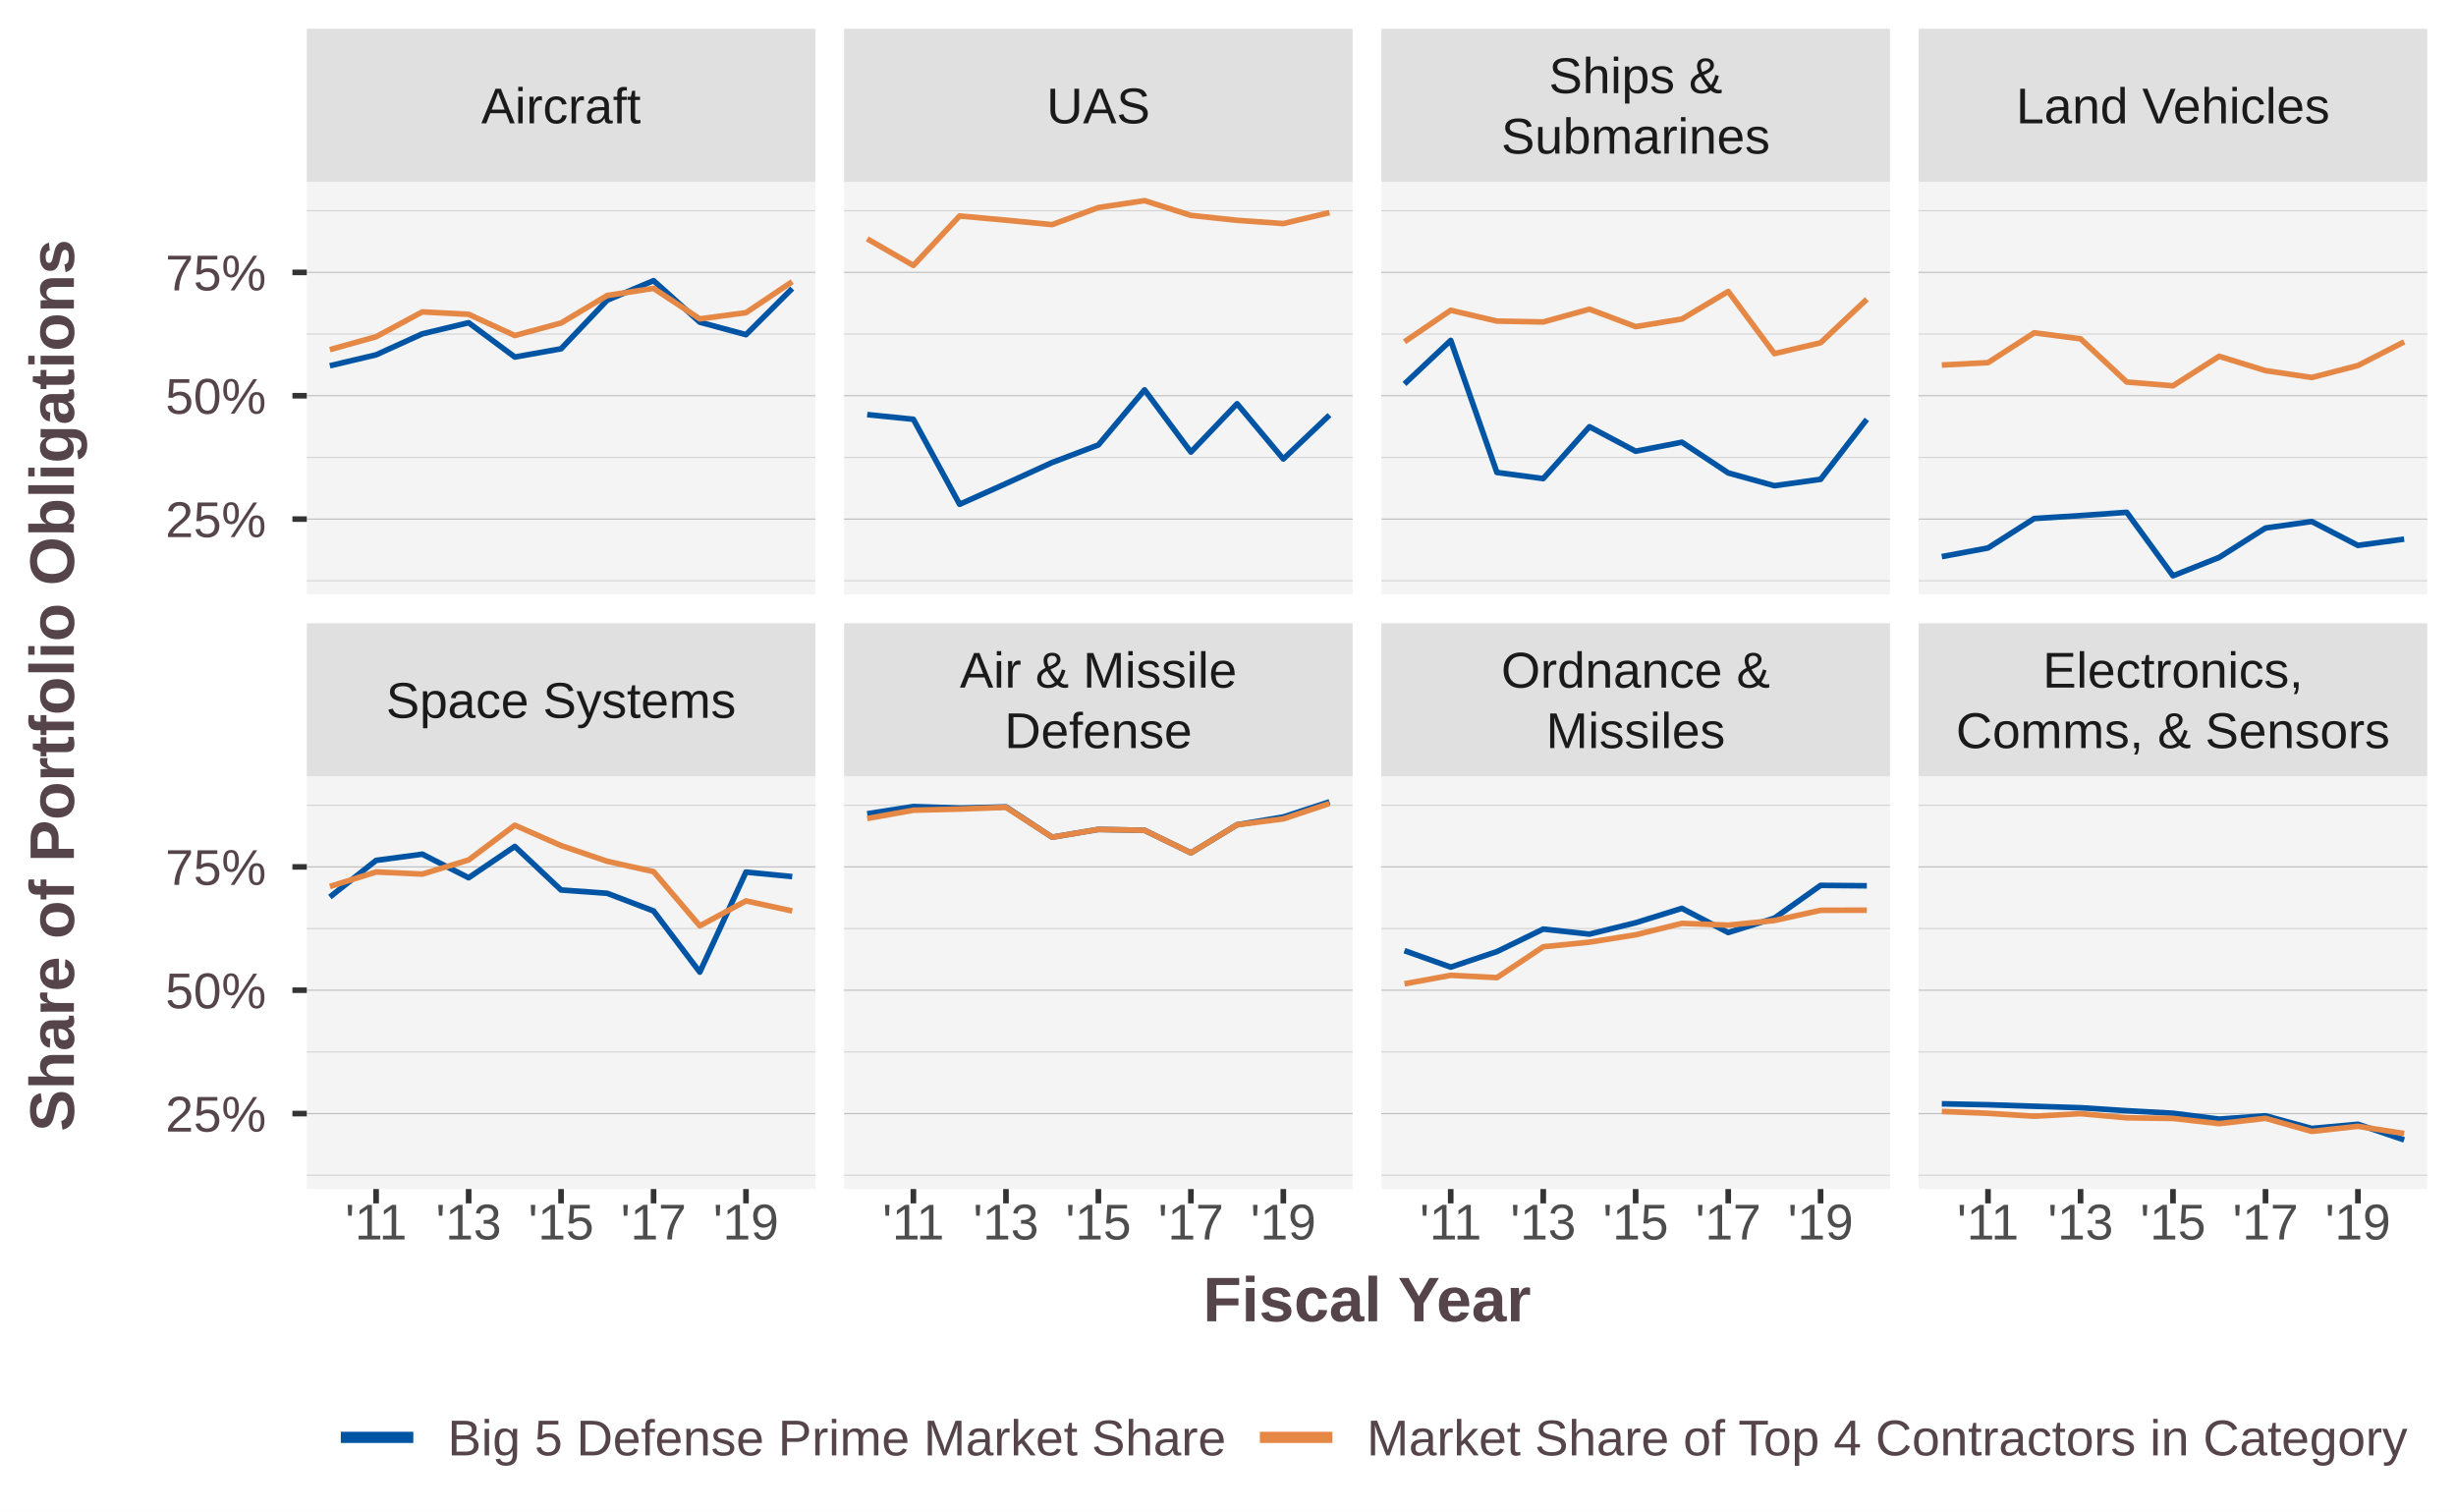
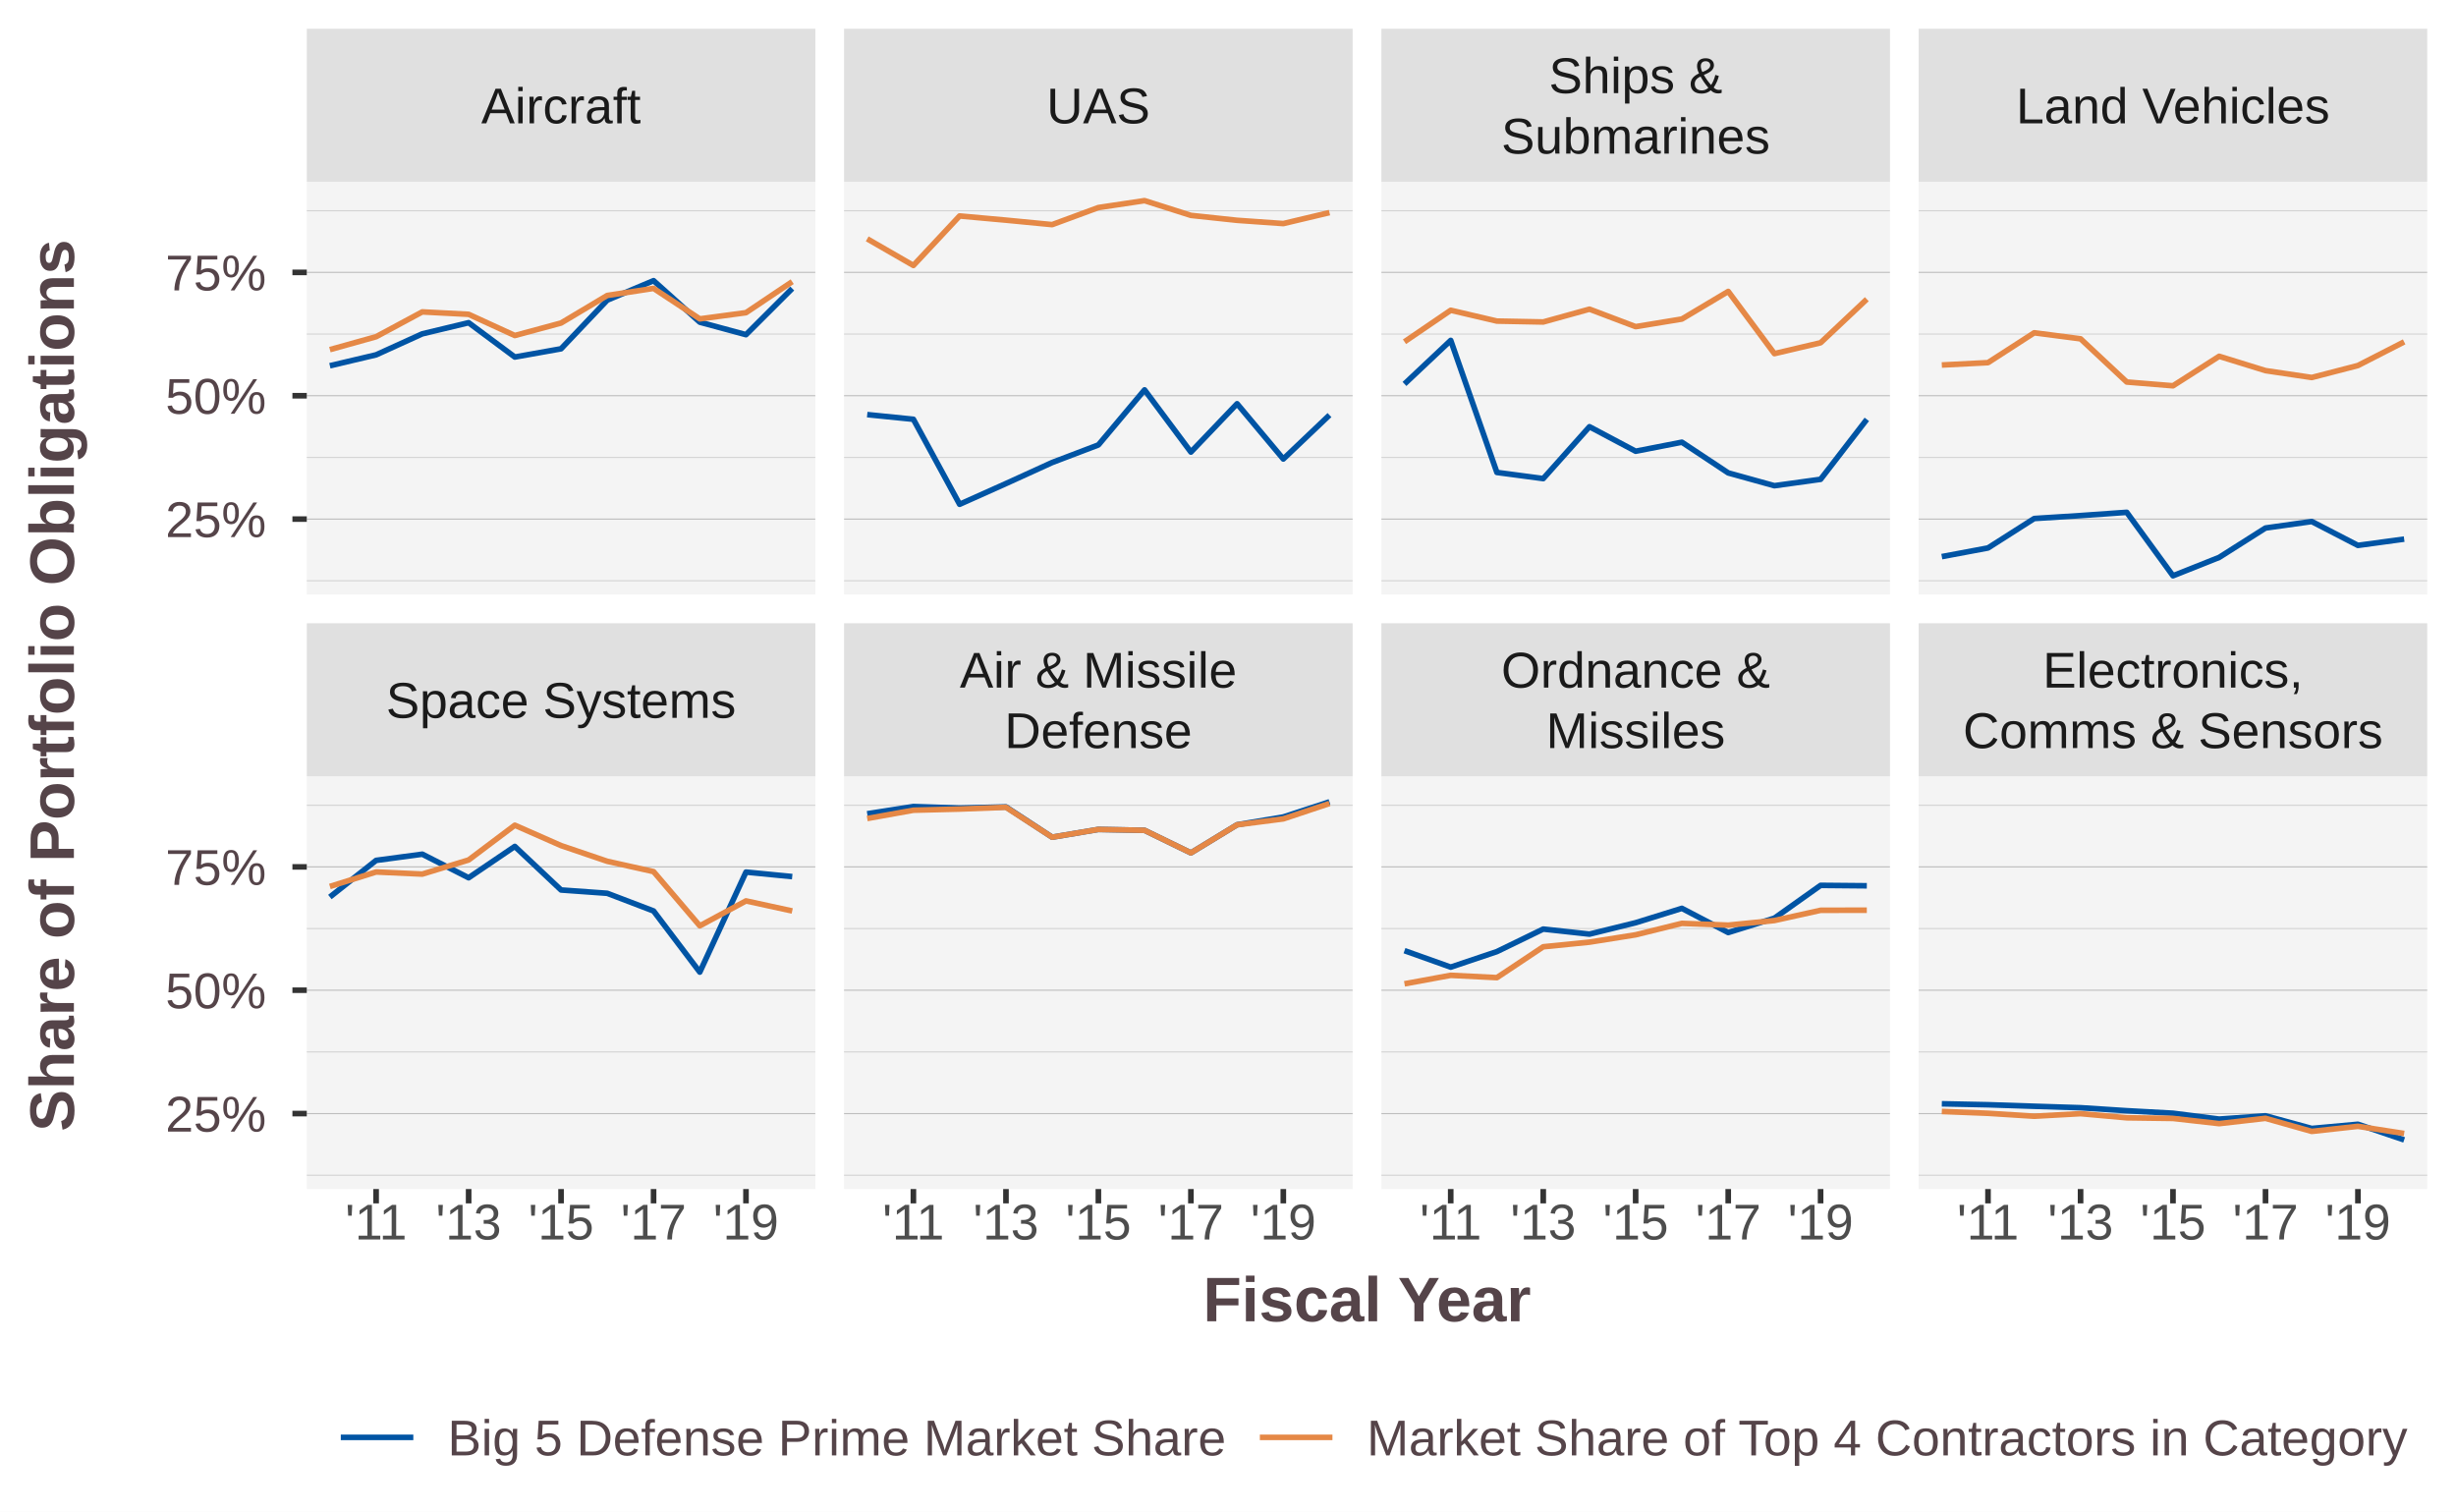
<svg xmlns="http://www.w3.org/2000/svg" class="svglite" width="468.00pt" height="288.00pt" viewBox="0 0 468.00 288.00">
  <defs>
    <style type="text/css">
    .svglite line, .svglite polyline, .svglite polygon, .svglite path, .svglite rect, .svglite circle {
      fill: none;
      stroke: #000000;
      stroke-linecap: round;
      stroke-linejoin: round;
      stroke-miterlimit: 10.00;
    }
    .svglite text {
      white-space: pre;
    }
  </style>
  </defs>
  <rect width="100%" height="100%" style="stroke: none; fill: #FFFFFF;" />
  <defs>
    <clipPath id="cpMC4wMHw0NjguMDB8MC4wMHwyODguMDA=">
      <rect x="0.00" y="0.00" width="468.00" height="288.00" />
    </clipPath>
  </defs>
  <g clip-path="url(#cpMC4wMHw0NjguMDB8MC4wMHwyODguMDA=)">
    <rect x="0.00" y="0.00" width="468.00" height="288.00" style="stroke-width: 1.07; stroke: #FFFFFF; fill: #FFFFFF;" />
  </g>
  <defs>
    <clipPath id="cpNTguNDZ8MTU1LjM2fDM0LjY1fDExMy4yOA==">
      <rect x="58.46" y="34.65" width="96.91" height="78.63" />
    </clipPath>
  </defs>
  <g clip-path="url(#cpNTguNDZ8MTU1LjM2fDM0LjY1fDExMy4yOA==)">
    <rect x="58.46" y="34.65" width="96.91" height="78.63" style="stroke-width: 1.07; stroke: none; fill: #F4F4F4;" />
    <polyline points="58.46,110.66 155.36,110.66 " style="stroke-width: 0.21; stroke: #D3D3D3; stroke-linecap: butt;" />
    <polyline points="58.46,87.16 155.36,87.16 " style="stroke-width: 0.21; stroke: #D3D3D3; stroke-linecap: butt;" />
    <polyline points="58.46,63.65 155.36,63.65 " style="stroke-width: 0.21; stroke: #D3D3D3; stroke-linecap: butt;" />
    <polyline points="58.46,40.15 155.36,40.15 " style="stroke-width: 0.21; stroke: #D3D3D3; stroke-linecap: butt;" />
    <polyline points="58.46,98.91 155.36,98.91 " style="stroke-width: 0.21; stroke: #BEBEBE; stroke-linecap: butt;" />
    <polyline points="58.46,75.40 155.36,75.40 " style="stroke-width: 0.21; stroke: #BEBEBE; stroke-linecap: butt;" />
    <polyline points="58.46,51.90 155.36,51.90 " style="stroke-width: 0.21; stroke: #BEBEBE; stroke-linecap: butt;" />
    <polyline points="62.86,69.69 71.67,67.61 80.47,63.61 89.30,61.49 98.10,68.03 106.91,66.46 115.71,57.19 124.54,53.48 133.35,61.39 142.15,63.77 150.96,54.97 " style="stroke-width: 1.07; stroke: #0054A4; stroke-linecap: butt;" />
    <polyline points="62.86,66.62 71.67,64.16 80.47,59.43 89.30,59.89 98.10,63.93 106.91,61.55 115.71,56.30 124.54,54.95 133.35,60.76 142.15,59.58 150.96,53.67 " style="stroke-width: 1.07; stroke: #E58846; stroke-linecap: butt;" />
  </g>
  <g clip-path="url(#cpMC4wMHw0NjguMDB8MC4wMHwyODguMDA=)">
</g>
  <defs>
    <clipPath id="cpNTguNDZ8MTU1LjM2fDE0Ny45M3wyMjYuNTY=">
      <rect x="58.46" y="147.93" width="96.91" height="78.63" />
    </clipPath>
  </defs>
  <g clip-path="url(#cpNTguNDZ8MTU1LjM2fDE0Ny45M3wyMjYuNTY=)">
    <rect x="58.46" y="147.93" width="96.91" height="78.63" style="stroke-width: 1.07; stroke: none; fill: #F4F4F4;" />
    <polyline points="58.46,223.94 155.36,223.94 " style="stroke-width: 0.21; stroke: #D3D3D3; stroke-linecap: butt;" />
    <polyline points="58.46,200.44 155.36,200.44 " style="stroke-width: 0.21; stroke: #D3D3D3; stroke-linecap: butt;" />
    <polyline points="58.46,176.93 155.36,176.93 " style="stroke-width: 0.21; stroke: #D3D3D3; stroke-linecap: butt;" />
    <polyline points="58.46,153.43 155.36,153.43 " style="stroke-width: 0.21; stroke: #D3D3D3; stroke-linecap: butt;" />
    <polyline points="58.46,212.19 155.36,212.19 " style="stroke-width: 0.21; stroke: #BEBEBE; stroke-linecap: butt;" />
    <polyline points="58.46,188.68 155.36,188.68 " style="stroke-width: 0.21; stroke: #BEBEBE; stroke-linecap: butt;" />
    <polyline points="58.46,165.18 155.36,165.18 " style="stroke-width: 0.21; stroke: #BEBEBE; stroke-linecap: butt;" />
    <polyline points="62.86,170.92 71.67,163.94 80.47,162.76 89.30,167.25 98.10,161.28 106.91,169.58 115.71,170.21 124.54,173.58 133.35,185.23 142.15,166.17 150.96,167.03 " style="stroke-width: 1.07; stroke: #0054A4; stroke-linecap: butt;" />
    <polyline points="62.86,168.91 71.67,166.15 80.47,166.55 89.30,163.86 98.10,157.24 106.91,161.12 115.71,164.11 124.54,166.08 133.35,176.41 142.15,171.66 150.96,173.58 " style="stroke-width: 1.07; stroke: #E58846; stroke-linecap: butt;" />
  </g>
  <g clip-path="url(#cpMC4wMHw0NjguMDB8MC4wMHwyODguMDA=)">
</g>
  <defs>
    <clipPath id="cpMTYwLjg0fDI1Ny43NXwzNC42NXwxMTMuMjg=">
      <rect x="160.84" y="34.65" width="96.91" height="78.63" />
    </clipPath>
  </defs>
  <g clip-path="url(#cpMTYwLjg0fDI1Ny43NXwzNC42NXwxMTMuMjg=)">
    <rect x="160.84" y="34.65" width="96.91" height="78.63" style="stroke-width: 1.07; stroke: none; fill: #F4F4F4;" />
    <polyline points="160.84,110.66 257.75,110.66 " style="stroke-width: 0.21; stroke: #D3D3D3; stroke-linecap: butt;" />
    <polyline points="160.84,87.16 257.75,87.16 " style="stroke-width: 0.21; stroke: #D3D3D3; stroke-linecap: butt;" />
    <polyline points="160.84,63.65 257.75,63.65 " style="stroke-width: 0.21; stroke: #D3D3D3; stroke-linecap: butt;" />
    <polyline points="160.84,40.15 257.75,40.15 " style="stroke-width: 0.21; stroke: #D3D3D3; stroke-linecap: butt;" />
    <polyline points="160.84,98.91 257.75,98.91 " style="stroke-width: 0.21; stroke: #BEBEBE; stroke-linecap: butt;" />
    <polyline points="160.84,75.40 257.75,75.40 " style="stroke-width: 0.21; stroke: #BEBEBE; stroke-linecap: butt;" />
    <polyline points="160.84,51.90 257.75,51.90 " style="stroke-width: 0.21; stroke: #BEBEBE; stroke-linecap: butt;" />
    <polyline points="165.25,79.00 174.05,79.89 182.86,96.09 191.69,92.14 200.49,88.13 209.30,84.78 218.10,74.29 226.93,86.14 235.73,76.93 244.54,87.46 253.34,79.09 " style="stroke-width: 1.07; stroke: #0054A4; stroke-linecap: butt;" />
    <polyline points="165.25,45.51 174.05,50.58 182.86,41.15 191.69,41.95 200.49,42.80 209.30,39.55 218.10,38.23 226.93,41.04 235.73,41.98 244.54,42.60 253.34,40.51 " style="stroke-width: 1.07; stroke: #E58846; stroke-linecap: butt;" />
  </g>
  <g clip-path="url(#cpMC4wMHw0NjguMDB8MC4wMHwyODguMDA=)">
</g>
  <defs>
    <clipPath id="cpMTYwLjg0fDI1Ny43NXwxNDcuOTN8MjI2LjU2">
      <rect x="160.84" y="147.93" width="96.91" height="78.63" />
    </clipPath>
  </defs>
  <g clip-path="url(#cpMTYwLjg0fDI1Ny43NXwxNDcuOTN8MjI2LjU2)">
    <rect x="160.84" y="147.93" width="96.91" height="78.63" style="stroke-width: 1.07; stroke: none; fill: #F4F4F4;" />
    <polyline points="160.84,223.94 257.75,223.94 " style="stroke-width: 0.21; stroke: #D3D3D3; stroke-linecap: butt;" />
    <polyline points="160.84,200.44 257.75,200.44 " style="stroke-width: 0.21; stroke: #D3D3D3; stroke-linecap: butt;" />
    <polyline points="160.84,176.93 257.75,176.93 " style="stroke-width: 0.21; stroke: #D3D3D3; stroke-linecap: butt;" />
    <polyline points="160.84,153.43 257.75,153.43 " style="stroke-width: 0.21; stroke: #D3D3D3; stroke-linecap: butt;" />
    <polyline points="160.84,212.19 257.75,212.19 " style="stroke-width: 0.21; stroke: #BEBEBE; stroke-linecap: butt;" />
    <polyline points="160.84,188.68 257.75,188.68 " style="stroke-width: 0.21; stroke: #BEBEBE; stroke-linecap: butt;" />
    <polyline points="160.84,165.18 257.75,165.18 " style="stroke-width: 0.21; stroke: #BEBEBE; stroke-linecap: butt;" />
    <polyline points="165.25,155.06 174.05,153.68 182.86,153.97 191.69,153.75 200.49,159.52 209.30,158.04 218.10,158.21 226.93,162.51 235.73,157.15 244.54,155.67 253.34,152.79 " style="stroke-width: 1.07; stroke: #0054A4; stroke-linecap: butt;" />
    <polyline points="165.25,155.96 174.05,154.38 182.86,154.16 191.69,153.82 200.49,159.52 209.30,158.04 218.10,158.21 226.93,162.51 235.73,157.16 244.54,156.03 253.34,153.10 " style="stroke-width: 1.07; stroke: #E58846; stroke-linecap: butt;" />
  </g>
  <g clip-path="url(#cpMC4wMHw0NjguMDB8MC4wMHwyODguMDA=)">
</g>
  <defs>
    <clipPath id="cpMjYzLjIzfDM2MC4xM3wzNC42NXwxMTMuMjg=">
      <rect x="263.23" y="34.65" width="96.91" height="78.63" />
    </clipPath>
  </defs>
  <g clip-path="url(#cpMjYzLjIzfDM2MC4xM3wzNC42NXwxMTMuMjg=)">
    <rect x="263.23" y="34.65" width="96.91" height="78.63" style="stroke-width: 1.07; stroke: none; fill: #F4F4F4;" />
    <polyline points="263.23,110.66 360.13,110.66 " style="stroke-width: 0.21; stroke: #D3D3D3; stroke-linecap: butt;" />
    <polyline points="263.23,87.16 360.13,87.16 " style="stroke-width: 0.21; stroke: #D3D3D3; stroke-linecap: butt;" />
    <polyline points="263.23,63.65 360.13,63.65 " style="stroke-width: 0.21; stroke: #D3D3D3; stroke-linecap: butt;" />
    <polyline points="263.23,40.15 360.13,40.15 " style="stroke-width: 0.21; stroke: #D3D3D3; stroke-linecap: butt;" />
    <polyline points="263.23,98.91 360.13,98.91 " style="stroke-width: 0.21; stroke: #BEBEBE; stroke-linecap: butt;" />
    <polyline points="263.23,75.40 360.13,75.40 " style="stroke-width: 0.21; stroke: #BEBEBE; stroke-linecap: butt;" />
    <polyline points="263.23,51.90 360.13,51.90 " style="stroke-width: 0.21; stroke: #BEBEBE; stroke-linecap: butt;" />
    <polyline points="267.63,73.16 276.44,64.86 285.24,90.02 294.07,91.19 302.88,81.31 311.68,85.98 320.49,84.26 329.32,90.11 338.12,92.55 346.92,91.33 355.73,79.91 " style="stroke-width: 1.07; stroke: #0054A4; stroke-linecap: butt;" />
    <polyline points="267.63,65.12 276.44,59.12 285.24,61.18 294.07,61.35 302.88,58.91 311.68,62.24 320.49,60.79 329.32,55.53 338.12,67.38 346.92,65.31 355.73,57.01 " style="stroke-width: 1.07; stroke: #E58846; stroke-linecap: butt;" />
  </g>
  <g clip-path="url(#cpMC4wMHw0NjguMDB8MC4wMHwyODguMDA=)">
</g>
  <defs>
    <clipPath id="cpMjYzLjIzfDM2MC4xM3wxNDcuOTN8MjI2LjU2">
      <rect x="263.23" y="147.93" width="96.91" height="78.63" />
    </clipPath>
  </defs>
  <g clip-path="url(#cpMjYzLjIzfDM2MC4xM3wxNDcuOTN8MjI2LjU2)">
    <rect x="263.23" y="147.93" width="96.91" height="78.63" style="stroke-width: 1.07; stroke: none; fill: #F4F4F4;" />
    <polyline points="263.23,223.94 360.13,223.94 " style="stroke-width: 0.21; stroke: #D3D3D3; stroke-linecap: butt;" />
    <polyline points="263.23,200.44 360.13,200.44 " style="stroke-width: 0.21; stroke: #D3D3D3; stroke-linecap: butt;" />
    <polyline points="263.23,176.93 360.13,176.93 " style="stroke-width: 0.21; stroke: #D3D3D3; stroke-linecap: butt;" />
    <polyline points="263.23,153.43 360.13,153.43 " style="stroke-width: 0.21; stroke: #D3D3D3; stroke-linecap: butt;" />
    <polyline points="263.23,212.19 360.13,212.19 " style="stroke-width: 0.21; stroke: #BEBEBE; stroke-linecap: butt;" />
    <polyline points="263.23,188.68 360.13,188.68 " style="stroke-width: 0.21; stroke: #BEBEBE; stroke-linecap: butt;" />
    <polyline points="263.23,165.18 360.13,165.18 " style="stroke-width: 0.21; stroke: #BEBEBE; stroke-linecap: butt;" />
    <polyline points="267.63,181.14 276.44,184.28 285.24,181.32 294.07,177.03 302.88,177.99 311.68,175.82 320.49,173.08 329.32,177.69 338.12,174.95 346.92,168.70 355.73,168.78 " style="stroke-width: 1.07; stroke: #0054A4; stroke-linecap: butt;" />
    <polyline points="267.63,187.46 276.44,185.84 285.24,186.28 294.07,180.40 302.88,179.52 311.68,178.12 320.49,175.94 329.32,176.28 338.12,175.40 346.92,173.45 355.73,173.43 " style="stroke-width: 1.07; stroke: #E58846; stroke-linecap: butt;" />
  </g>
  <g clip-path="url(#cpMC4wMHw0NjguMDB8MC4wMHwyODguMDA=)">
</g>
  <defs>
    <clipPath id="cpMzY1LjYxfDQ2Mi41MnwzNC42NXwxMTMuMjg=">
      <rect x="365.61" y="34.65" width="96.91" height="78.63" />
    </clipPath>
  </defs>
  <g clip-path="url(#cpMzY1LjYxfDQ2Mi41MnwzNC42NXwxMTMuMjg=)">
    <rect x="365.61" y="34.65" width="96.91" height="78.63" style="stroke-width: 1.07; stroke: none; fill: #F4F4F4;" />
    <polyline points="365.61,110.66 462.52,110.66 " style="stroke-width: 0.21; stroke: #D3D3D3; stroke-linecap: butt;" />
    <polyline points="365.61,87.16 462.52,87.16 " style="stroke-width: 0.21; stroke: #D3D3D3; stroke-linecap: butt;" />
    <polyline points="365.61,63.65 462.52,63.65 " style="stroke-width: 0.21; stroke: #D3D3D3; stroke-linecap: butt;" />
    <polyline points="365.61,40.15 462.52,40.15 " style="stroke-width: 0.21; stroke: #D3D3D3; stroke-linecap: butt;" />
    <polyline points="365.61,98.91 462.52,98.91 " style="stroke-width: 0.21; stroke: #BEBEBE; stroke-linecap: butt;" />
    <polyline points="365.61,75.40 462.52,75.40 " style="stroke-width: 0.21; stroke: #BEBEBE; stroke-linecap: butt;" />
    <polyline points="365.61,51.90 462.52,51.90 " style="stroke-width: 0.21; stroke: #BEBEBE; stroke-linecap: butt;" />
    <polyline points="370.02,106.06 378.82,104.41 387.63,98.80 396.46,98.24 405.26,97.62 414.07,109.71 422.87,106.21 431.70,100.61 440.51,99.37 449.31,103.92 458.12,102.72 " style="stroke-width: 1.07; stroke: #0054A4; stroke-linecap: butt;" />
    <polyline points="370.02,69.55 378.82,69.10 387.63,63.41 396.46,64.56 405.26,72.79 414.07,73.51 422.87,67.89 431.70,70.62 440.51,71.93 449.31,69.65 458.12,65.14 " style="stroke-width: 1.07; stroke: #E58846; stroke-linecap: butt;" />
  </g>
  <g clip-path="url(#cpMC4wMHw0NjguMDB8MC4wMHwyODguMDA=)">
</g>
  <defs>
    <clipPath id="cpMzY1LjYxfDQ2Mi41MnwxNDcuOTN8MjI2LjU2">
      <rect x="365.61" y="147.93" width="96.91" height="78.63" />
    </clipPath>
  </defs>
  <g clip-path="url(#cpMzY1LjYxfDQ2Mi41MnwxNDcuOTN8MjI2LjU2)">
    <rect x="365.61" y="147.93" width="96.91" height="78.63" style="stroke-width: 1.07; stroke: none; fill: #F4F4F4;" />
    <polyline points="365.61,223.94 462.52,223.94 " style="stroke-width: 0.21; stroke: #D3D3D3; stroke-linecap: butt;" />
    <polyline points="365.61,200.44 462.52,200.44 " style="stroke-width: 0.21; stroke: #D3D3D3; stroke-linecap: butt;" />
    <polyline points="365.61,176.93 462.52,176.93 " style="stroke-width: 0.21; stroke: #D3D3D3; stroke-linecap: butt;" />
    <polyline points="365.61,153.43 462.52,153.43 " style="stroke-width: 0.21; stroke: #D3D3D3; stroke-linecap: butt;" />
    <polyline points="365.61,212.19 462.52,212.19 " style="stroke-width: 0.21; stroke: #BEBEBE; stroke-linecap: butt;" />
    <polyline points="365.61,188.68 462.52,188.68 " style="stroke-width: 0.21; stroke: #BEBEBE; stroke-linecap: butt;" />
    <polyline points="365.61,165.18 462.52,165.18 " style="stroke-width: 0.21; stroke: #BEBEBE; stroke-linecap: butt;" />
    <polyline points="370.02,210.32 378.82,210.50 387.63,210.79 396.46,211.07 405.26,211.64 414.07,212.12 422.87,213.24 431.70,212.61 440.51,215.02 449.31,214.22 458.12,217.20 " style="stroke-width: 1.07; stroke: #0054A4; stroke-linecap: butt;" />
    <polyline points="370.02,211.78 378.82,212.13 387.63,212.69 396.46,212.20 405.26,212.99 414.07,213.11 422.87,214.10 431.70,213.09 440.51,215.58 449.31,214.61 458.12,215.98 " style="stroke-width: 1.07; stroke: #E58846; stroke-linecap: butt;" />
  </g>
  <g clip-path="url(#cpMC4wMHw0NjguMDB8MC4wMHwyODguMDA=)">
</g>
  <defs>
    <clipPath id="cpNTguNDZ8MTU1LjM2fDExOC43NnwxNDcuOTM=">
      <rect x="58.46" y="118.76" width="96.91" height="29.17" />
    </clipPath>
  </defs>
  <g clip-path="url(#cpNTguNDZ8MTU1LjM2fDExOC43NnwxNDcuOTM=)">
    <rect x="58.46" y="118.76" width="96.91" height="29.17" style="stroke-width: 1.07; stroke: none; fill: #E0E0E0;" />
    <text x="106.91" y="136.78" text-anchor="middle" style="font-size: 9.60px;fill: #1A1A1A; font-family: &quot;Arial&quot;;" textLength="66.63px" lengthAdjust="spacingAndGlyphs">Space Systems</text>
  </g>
  <g clip-path="url(#cpMC4wMHw0NjguMDB8MC4wMHwyODguMDA=)">
</g>
  <defs>
    <clipPath id="cpMTYwLjg0fDI1Ny43NXwxMTguNzZ8MTQ3Ljkz">
      <rect x="160.84" y="118.76" width="96.91" height="29.17" />
    </clipPath>
  </defs>
  <g clip-path="url(#cpMTYwLjg0fDI1Ny43NXwxMTguNzZ8MTQ3Ljkz)">
    <rect x="160.84" y="118.76" width="96.91" height="29.17" style="stroke-width: 1.07; stroke: none; fill: #E0E0E0;" />
    <text x="209.30" y="131.02" text-anchor="middle" style="font-size: 9.60px;fill: #1A1A1A; font-family: &quot;Arial&quot;;" textLength="52.75px" lengthAdjust="spacingAndGlyphs">Air &amp; Missile</text>
    <text x="209.30" y="142.54" text-anchor="middle" style="font-size: 9.60px;fill: #1A1A1A; font-family: &quot;Arial&quot;;" textLength="35.73px" lengthAdjust="spacingAndGlyphs">Defense</text>
  </g>
  <g clip-path="url(#cpMC4wMHw0NjguMDB8MC4wMHwyODguMDA=)">
</g>
  <defs>
    <clipPath id="cpMjYzLjIzfDM2MC4xM3wxMTguNzZ8MTQ3Ljkz">
      <rect x="263.23" y="118.76" width="96.91" height="29.17" />
    </clipPath>
  </defs>
  <g clip-path="url(#cpMjYzLjIzfDM2MC4xM3wxMTguNzZ8MTQ3Ljkz)">
    <rect x="263.23" y="118.76" width="96.91" height="29.17" style="stroke-width: 1.07; stroke: none; fill: #E0E0E0;" />
    <text x="311.68" y="131.02" text-anchor="middle" style="font-size: 9.60px;fill: #1A1A1A; font-family: &quot;Arial&quot;;" textLength="51.18px" lengthAdjust="spacingAndGlyphs">Ordnance &amp;</text>
    <text x="311.68" y="142.54" text-anchor="middle" style="font-size: 9.60px;fill: #1A1A1A; font-family: &quot;Arial&quot;;" textLength="34.11px" lengthAdjust="spacingAndGlyphs">Missiles</text>
  </g>
  <g clip-path="url(#cpMC4wMHw0NjguMDB8MC4wMHwyODguMDA=)">
</g>
  <defs>
    <clipPath id="cpMzY1LjYxfDQ2Mi41MnwxMTguNzZ8MTQ3Ljkz">
      <rect x="365.61" y="118.76" width="96.91" height="29.17" />
    </clipPath>
  </defs>
  <g clip-path="url(#cpMzY1LjYxfDQ2Mi41MnwxMTguNzZ8MTQ3Ljkz)">
    <rect x="365.61" y="118.76" width="96.91" height="29.17" style="stroke-width: 1.07; stroke: none; fill: #E0E0E0;" />
    <text x="414.07" y="131.02" text-anchor="middle" style="font-size: 9.60px;fill: #1A1A1A; font-family: &quot;Arial&quot;;" textLength="49.57px" lengthAdjust="spacingAndGlyphs">Electronics,</text>
-     <text x="414.07" y="142.54" text-anchor="middle" style="font-size: 9.60px;fill: #1A1A1A; font-family: &quot;Arial&quot;;" textLength="82.61px" lengthAdjust="spacingAndGlyphs">Comms, &amp; Sensors</text>
+     <text x="414.07" y="142.54" text-anchor="middle" style="font-size: 9.60px;fill: #1A1A1A; font-family: &quot;Arial&quot;;" textLength="79.95px" lengthAdjust="spacingAndGlyphs">Comms &amp; Sensors</text>
  </g>
  <g clip-path="url(#cpMC4wMHw0NjguMDB8MC4wMHwyODguMDA=)">
</g>
  <defs>
    <clipPath id="cpNTguNDZ8MTU1LjM2fDUuNDh8MzQuNjU=">
      <rect x="58.46" y="5.48" width="96.91" height="29.17" />
    </clipPath>
  </defs>
  <g clip-path="url(#cpNTguNDZ8MTU1LjM2fDUuNDh8MzQuNjU=)">
    <rect x="58.46" y="5.48" width="96.91" height="29.17" style="stroke-width: 1.07; stroke: none; fill: #E0E0E0;" />
    <text x="106.91" y="23.50" text-anchor="middle" style="font-size: 9.60px;fill: #1A1A1A; font-family: &quot;Arial&quot;;" textLength="30.38px" lengthAdjust="spacingAndGlyphs">Aircraft</text>
  </g>
  <g clip-path="url(#cpMC4wMHw0NjguMDB8MC4wMHwyODguMDA=)">
</g>
  <defs>
    <clipPath id="cpMTYwLjg0fDI1Ny43NXw1LjQ4fDM0LjY1">
      <rect x="160.84" y="5.48" width="96.91" height="29.17" />
    </clipPath>
  </defs>
  <g clip-path="url(#cpMTYwLjg0fDI1Ny43NXw1LjQ4fDM0LjY1)">
    <rect x="160.84" y="5.48" width="96.91" height="29.17" style="stroke-width: 1.07; stroke: none; fill: #E0E0E0;" />
    <text x="209.30" y="23.50" text-anchor="middle" style="font-size: 9.60px;fill: #1A1A1A; font-family: &quot;Arial&quot;;" textLength="19.71px" lengthAdjust="spacingAndGlyphs">UAS</text>
  </g>
  <g clip-path="url(#cpMC4wMHw0NjguMDB8MC4wMHwyODguMDA=)">
</g>
  <defs>
    <clipPath id="cpMjYzLjIzfDM2MC4xM3w1LjQ4fDM0LjY1">
      <rect x="263.23" y="5.48" width="96.91" height="29.17" />
    </clipPath>
  </defs>
  <g clip-path="url(#cpMjYzLjIzfDM2MC4xM3w1LjQ4fDM0LjY1)">
    <rect x="263.23" y="5.48" width="96.91" height="29.17" style="stroke-width: 1.07; stroke: none; fill: #E0E0E0;" />
    <text x="311.68" y="17.74" text-anchor="middle" style="font-size: 9.60px;fill: #1A1A1A; font-family: &quot;Arial&quot;;" textLength="33.05px" lengthAdjust="spacingAndGlyphs">Ships &amp;</text>
    <text x="311.68" y="29.26" text-anchor="middle" style="font-size: 9.60px;fill: #1A1A1A; font-family: &quot;Arial&quot;;" textLength="51.18px" lengthAdjust="spacingAndGlyphs">Submarines</text>
  </g>
  <g clip-path="url(#cpMC4wMHw0NjguMDB8MC4wMHwyODguMDA=)">
</g>
  <defs>
    <clipPath id="cpMzY1LjYxfDQ2Mi41Mnw1LjQ4fDM0LjY1">
      <rect x="365.61" y="5.48" width="96.91" height="29.17" />
    </clipPath>
  </defs>
  <g clip-path="url(#cpMzY1LjYxfDQ2Mi41Mnw1LjQ4fDM0LjY1)">
    <rect x="365.61" y="5.48" width="96.91" height="29.17" style="stroke-width: 1.07; stroke: none; fill: #E0E0E0;" />
    <text x="414.07" y="23.50" text-anchor="middle" style="font-size: 9.60px;fill: #1A1A1A; font-family: &quot;Arial&quot;;" textLength="59.72px" lengthAdjust="spacingAndGlyphs">Land Vehicles</text>
  </g>
  <g clip-path="url(#cpMC4wMHw0NjguMDB8MC4wMHwyODguMDA=)">
    <polyline points="71.67,229.30 71.67,226.56 " style="stroke-width: 1.07; stroke: #333333; stroke-linecap: butt;" />
    <polyline points="89.30,229.30 89.30,226.56 " style="stroke-width: 1.07; stroke: #333333; stroke-linecap: butt;" />
    <polyline points="106.91,229.30 106.91,226.56 " style="stroke-width: 1.07; stroke: #333333; stroke-linecap: butt;" />
    <polyline points="124.54,229.30 124.54,226.56 " style="stroke-width: 1.07; stroke: #333333; stroke-linecap: butt;" />
    <polyline points="142.15,229.30 142.15,226.56 " style="stroke-width: 1.07; stroke: #333333; stroke-linecap: butt;" />
    <text x="71.67" y="236.17" text-anchor="middle" style="font-size: 9.60px;fill: #4D4D4D; font-family: &quot;Arial&quot;;" textLength="11.79px" lengthAdjust="spacingAndGlyphs">'11</text>
    <text x="89.30" y="236.17" text-anchor="middle" style="font-size: 9.60px;fill: #4D4D4D; font-family: &quot;Arial&quot;;" textLength="12.50px" lengthAdjust="spacingAndGlyphs">'13</text>
    <text x="106.91" y="236.17" text-anchor="middle" style="font-size: 9.60px;fill: #4D4D4D; font-family: &quot;Arial&quot;;" textLength="12.50px" lengthAdjust="spacingAndGlyphs">'15</text>
    <text x="124.54" y="236.17" text-anchor="middle" style="font-size: 9.60px;fill: #4D4D4D; font-family: &quot;Arial&quot;;" textLength="12.50px" lengthAdjust="spacingAndGlyphs">'17</text>
    <text x="142.15" y="236.17" text-anchor="middle" style="font-size: 9.60px;fill: #4D4D4D; font-family: &quot;Arial&quot;;" textLength="12.50px" lengthAdjust="spacingAndGlyphs">'19</text>
    <polyline points="174.05,229.30 174.05,226.56 " style="stroke-width: 1.07; stroke: #333333; stroke-linecap: butt;" />
    <polyline points="191.69,229.30 191.69,226.56 " style="stroke-width: 1.07; stroke: #333333; stroke-linecap: butt;" />
    <polyline points="209.30,229.30 209.30,226.56 " style="stroke-width: 1.07; stroke: #333333; stroke-linecap: butt;" />
    <polyline points="226.93,229.30 226.93,226.56 " style="stroke-width: 1.07; stroke: #333333; stroke-linecap: butt;" />
    <polyline points="244.54,229.30 244.54,226.56 " style="stroke-width: 1.07; stroke: #333333; stroke-linecap: butt;" />
    <text x="174.05" y="236.17" text-anchor="middle" style="font-size: 9.60px;fill: #4D4D4D; font-family: &quot;Arial&quot;;" textLength="11.79px" lengthAdjust="spacingAndGlyphs">'11</text>
    <text x="191.69" y="236.17" text-anchor="middle" style="font-size: 9.60px;fill: #4D4D4D; font-family: &quot;Arial&quot;;" textLength="12.50px" lengthAdjust="spacingAndGlyphs">'13</text>
    <text x="209.30" y="236.17" text-anchor="middle" style="font-size: 9.60px;fill: #4D4D4D; font-family: &quot;Arial&quot;;" textLength="12.50px" lengthAdjust="spacingAndGlyphs">'15</text>
    <text x="226.93" y="236.17" text-anchor="middle" style="font-size: 9.60px;fill: #4D4D4D; font-family: &quot;Arial&quot;;" textLength="12.50px" lengthAdjust="spacingAndGlyphs">'17</text>
    <text x="244.54" y="236.17" text-anchor="middle" style="font-size: 9.60px;fill: #4D4D4D; font-family: &quot;Arial&quot;;" textLength="12.50px" lengthAdjust="spacingAndGlyphs">'19</text>
    <polyline points="276.44,229.30 276.44,226.56 " style="stroke-width: 1.07; stroke: #333333; stroke-linecap: butt;" />
    <polyline points="294.07,229.30 294.07,226.56 " style="stroke-width: 1.07; stroke: #333333; stroke-linecap: butt;" />
    <polyline points="311.68,229.30 311.68,226.56 " style="stroke-width: 1.07; stroke: #333333; stroke-linecap: butt;" />
    <polyline points="329.32,229.30 329.32,226.56 " style="stroke-width: 1.07; stroke: #333333; stroke-linecap: butt;" />
    <polyline points="346.92,229.30 346.92,226.56 " style="stroke-width: 1.07; stroke: #333333; stroke-linecap: butt;" />
    <text x="276.44" y="236.17" text-anchor="middle" style="font-size: 9.60px;fill: #4D4D4D; font-family: &quot;Arial&quot;;" textLength="11.79px" lengthAdjust="spacingAndGlyphs">'11</text>
    <text x="294.07" y="236.17" text-anchor="middle" style="font-size: 9.60px;fill: #4D4D4D; font-family: &quot;Arial&quot;;" textLength="12.50px" lengthAdjust="spacingAndGlyphs">'13</text>
    <text x="311.68" y="236.17" text-anchor="middle" style="font-size: 9.60px;fill: #4D4D4D; font-family: &quot;Arial&quot;;" textLength="12.50px" lengthAdjust="spacingAndGlyphs">'15</text>
    <text x="329.32" y="236.17" text-anchor="middle" style="font-size: 9.60px;fill: #4D4D4D; font-family: &quot;Arial&quot;;" textLength="12.50px" lengthAdjust="spacingAndGlyphs">'17</text>
    <text x="346.92" y="236.17" text-anchor="middle" style="font-size: 9.60px;fill: #4D4D4D; font-family: &quot;Arial&quot;;" textLength="12.50px" lengthAdjust="spacingAndGlyphs">'19</text>
    <polyline points="378.82,229.30 378.82,226.56 " style="stroke-width: 1.07; stroke: #333333; stroke-linecap: butt;" />
    <polyline points="396.46,229.30 396.46,226.56 " style="stroke-width: 1.07; stroke: #333333; stroke-linecap: butt;" />
    <polyline points="414.07,229.30 414.07,226.56 " style="stroke-width: 1.07; stroke: #333333; stroke-linecap: butt;" />
    <polyline points="431.70,229.30 431.70,226.56 " style="stroke-width: 1.07; stroke: #333333; stroke-linecap: butt;" />
    <polyline points="449.31,229.30 449.31,226.56 " style="stroke-width: 1.07; stroke: #333333; stroke-linecap: butt;" />
    <text x="378.82" y="236.17" text-anchor="middle" style="font-size: 9.60px;fill: #4D4D4D; font-family: &quot;Arial&quot;;" textLength="11.79px" lengthAdjust="spacingAndGlyphs">'11</text>
    <text x="396.46" y="236.17" text-anchor="middle" style="font-size: 9.60px;fill: #4D4D4D; font-family: &quot;Arial&quot;;" textLength="12.50px" lengthAdjust="spacingAndGlyphs">'13</text>
    <text x="414.07" y="236.17" text-anchor="middle" style="font-size: 9.60px;fill: #4D4D4D; font-family: &quot;Arial&quot;;" textLength="12.50px" lengthAdjust="spacingAndGlyphs">'15</text>
    <text x="431.70" y="236.17" text-anchor="middle" style="font-size: 9.60px;fill: #4D4D4D; font-family: &quot;Arial&quot;;" textLength="12.50px" lengthAdjust="spacingAndGlyphs">'17</text>
    <text x="449.31" y="236.17" text-anchor="middle" style="font-size: 9.60px;fill: #4D4D4D; font-family: &quot;Arial&quot;;" textLength="12.50px" lengthAdjust="spacingAndGlyphs">'19</text>
    <text x="50.74" y="102.34" text-anchor="end" style="font-size: 9.60px;fill: #554449; font-family: &quot;Arial&quot;;" textLength="19.20px" lengthAdjust="spacingAndGlyphs">25%</text>
    <text x="50.74" y="78.84" text-anchor="end" style="font-size: 9.60px;fill: #554449; font-family: &quot;Arial&quot;;" textLength="19.20px" lengthAdjust="spacingAndGlyphs">50%</text>
    <text x="50.74" y="55.33" text-anchor="end" style="font-size: 9.60px;fill: #554449; font-family: &quot;Arial&quot;;" textLength="19.20px" lengthAdjust="spacingAndGlyphs">75%</text>
    <polyline points="55.72,98.91 58.46,98.91 " style="stroke-width: 1.07; stroke: #333333; stroke-linecap: butt;" />
    <polyline points="55.72,75.40 58.46,75.40 " style="stroke-width: 1.07; stroke: #333333; stroke-linecap: butt;" />
    <polyline points="55.72,51.90 58.46,51.90 " style="stroke-width: 1.07; stroke: #333333; stroke-linecap: butt;" />
    <text x="50.74" y="215.62" text-anchor="end" style="font-size: 9.60px;fill: #554449; font-family: &quot;Arial&quot;;" textLength="19.20px" lengthAdjust="spacingAndGlyphs">25%</text>
    <text x="50.74" y="192.12" text-anchor="end" style="font-size: 9.60px;fill: #554449; font-family: &quot;Arial&quot;;" textLength="19.20px" lengthAdjust="spacingAndGlyphs">50%</text>
    <text x="50.74" y="168.61" text-anchor="end" style="font-size: 9.60px;fill: #554449; font-family: &quot;Arial&quot;;" textLength="19.20px" lengthAdjust="spacingAndGlyphs">75%</text>
    <polyline points="55.72,212.19 58.46,212.19 " style="stroke-width: 1.07; stroke: #333333; stroke-linecap: butt;" />
    <polyline points="55.72,188.68 58.46,188.68 " style="stroke-width: 1.07; stroke: #333333; stroke-linecap: butt;" />
    <polyline points="55.72,165.18 58.46,165.18 " style="stroke-width: 1.07; stroke: #333333; stroke-linecap: butt;" />
    <text x="260.49" y="251.76" text-anchor="middle" style="font-size: 12.00px; font-weight: bold;fill: #554449; font-family: &quot;Arial&quot;;" textLength="62.50px" lengthAdjust="spacingAndGlyphs">Fiscal Year</text>
    <text transform="translate(14.08,130.61) rotate(-90)" text-anchor="middle" style="font-size: 12.00px; font-weight: bold;fill: #554449; font-family: &quot;Arial&quot;;" textLength="170.01px" lengthAdjust="spacingAndGlyphs">Share of Portfolio Obligations</text>
    <rect x="60.37" y="265.24" width="400.23" height="17.28" style="stroke-width: 1.07; stroke: none; fill: #FFFFFF;" />
    <rect x="63.21" y="265.24" width="17.28" height="17.28" style="stroke-width: 1.07; stroke: none; fill: #FFFFFF;" />
-     <line x1="64.94" y1="273.88" x2="78.76" y2="273.88" style="stroke-width: 2.13; stroke: #0054A4; stroke-linecap: butt;" />
+     <line x1="64.94" y1="273.88" x2="78.76" y2="273.88" style="stroke-width: 1.07; stroke: #0054A4; stroke-linecap: butt;" />
    <rect x="238.35" y="265.24" width="17.28" height="17.28" style="stroke-width: 1.07; stroke: none; fill: #FFFFFF;" />
-     <line x1="240.07" y1="273.88" x2="253.90" y2="273.88" style="stroke-width: 2.13; stroke: #E58846; stroke-linecap: butt;" />
+     <line x1="240.07" y1="273.88" x2="253.90" y2="273.88" style="stroke-width: 1.07; stroke: #E58846; stroke-linecap: butt;" />
    <text x="85.31" y="277.31" style="font-size: 9.60px;fill: #554449; font-family: &quot;Arial&quot;;" textLength="148.20px" lengthAdjust="spacingAndGlyphs">Big 5 Defense Prime Market Share</text>
    <text x="260.45" y="277.31" style="font-size: 9.60px;fill: #554449; font-family: &quot;Arial&quot;;" textLength="198.16px" lengthAdjust="spacingAndGlyphs">Market Share of Top 4 Contractors in Category</text>
  </g>
</svg>
